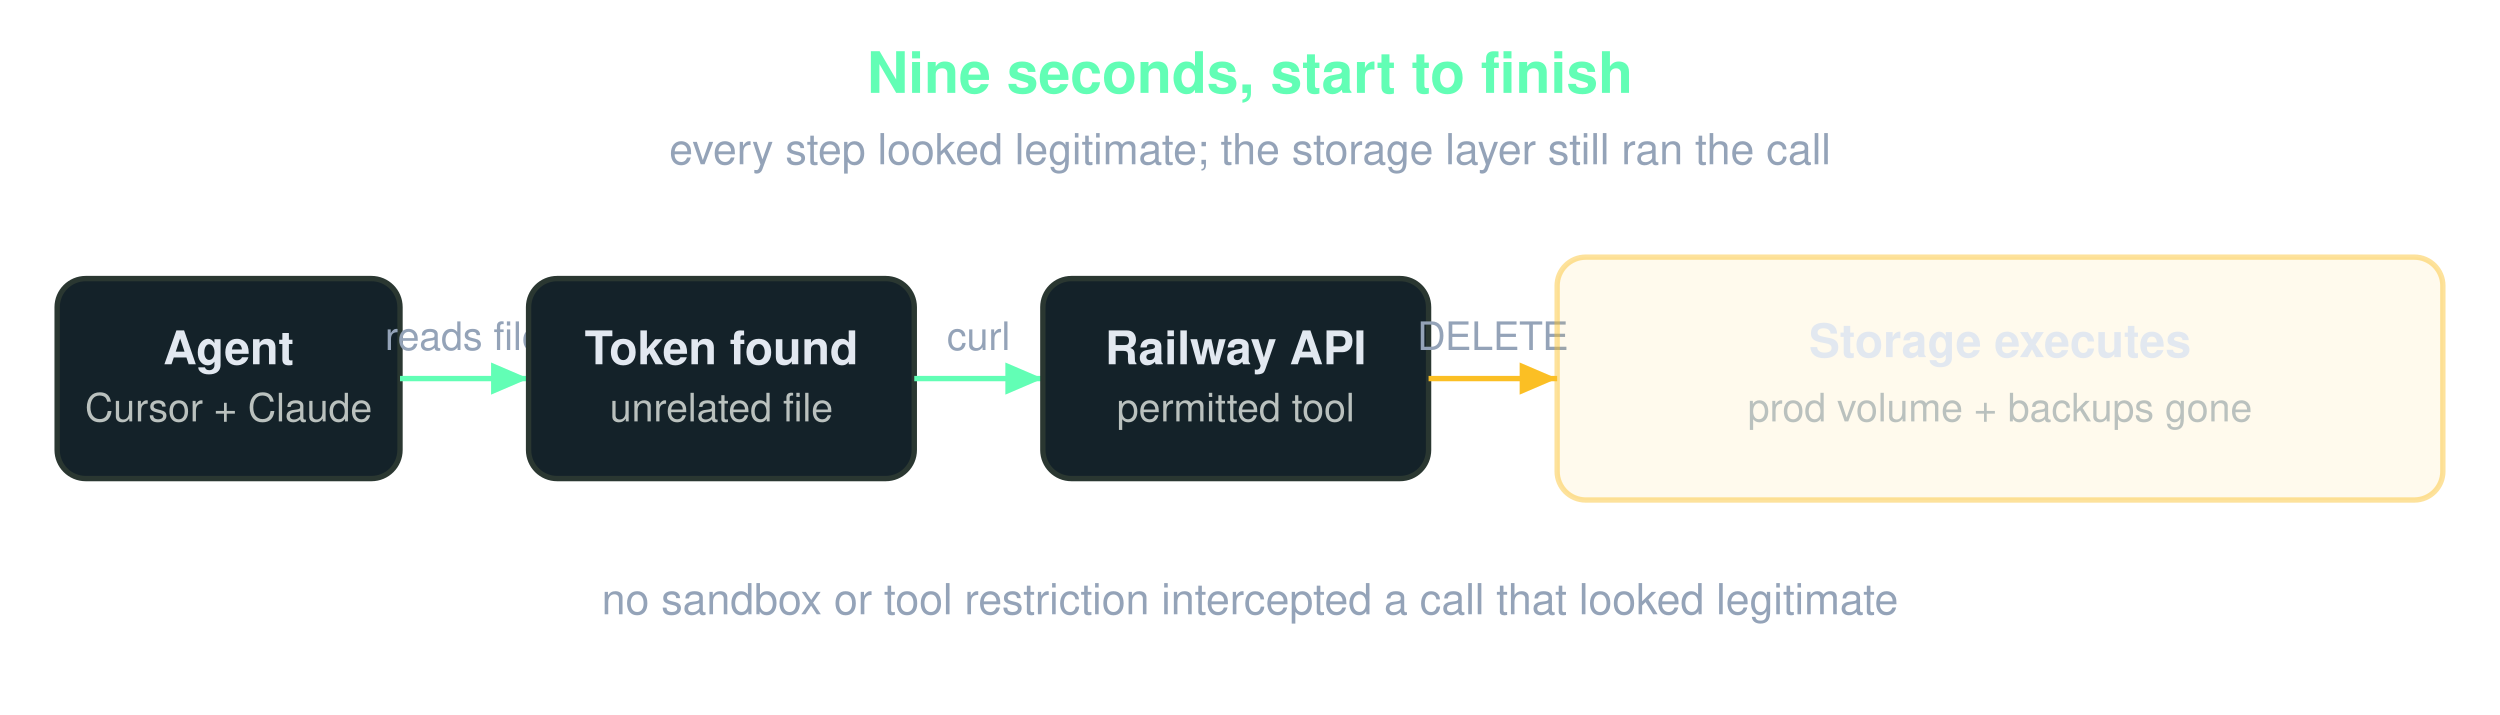
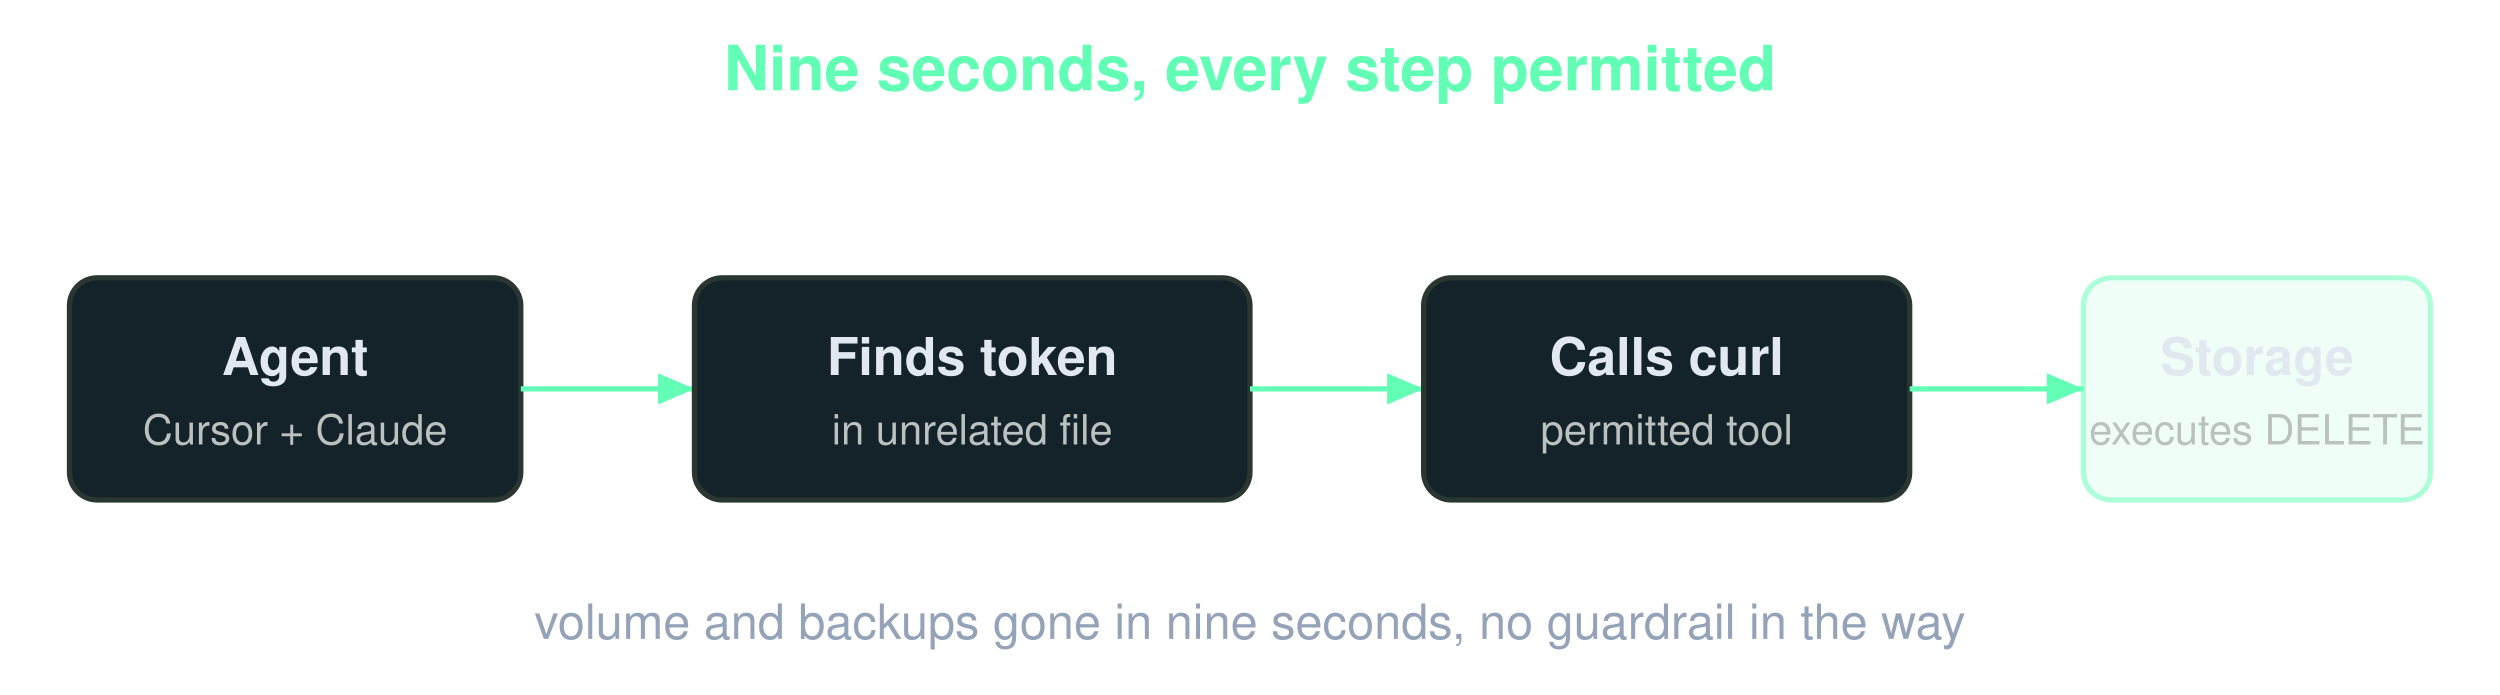
- <svg xmlns="http://www.w3.org/2000/svg" viewBox="0 0 700 200" width="700" height="200" style="background: transparent">
+ <svg xmlns="http://www.w3.org/2000/svg" viewBox="0 0 720 200" width="720" height="200" style="background: transparent">
  <style>
    text {
      font-family: "Hanken Grotesk", system-ui, -apple-system, "Segoe UI",
        Helvetica, Arial, sans-serif;
    }
    .title {
-       font-size: 16px;
+       font-size: 18px;
      fill: #62feb5;
      font-weight: 600;
    }
-     .sub {
-       font-size: 12px;
+     .caption {
+       font-size: 14px;
      fill: #94a3b8;
    }
    .label {
-       font-size: 13px;
+       font-size: 15px;
      fill: #e2e8f0;
      font-weight: 600;
    }
    .small {
-       font-size: 11px;
+       font-size: 12px;
      fill: #bac1be;
-     }
-     .edge {
-       font-size: 11px;
-       fill: #94a3b8;
    }
    .box {
      rx: 8;
      ry: 8;
      fill: #142229;
      stroke: #2a3731;
      stroke-width: 1.5;
    }
-     .danger {
+     .accent {
      rx: 8;
      ry: 8;
-       fill: rgba(251, 191, 36, 0.08);
-       stroke: rgba(251, 191, 36, 0.45);
+       fill: rgba(98, 254, 181, 0.1);
+       stroke: rgba(98, 254, 181, 0.5);
      stroke-width: 1.5;
    }
    .arrow {
      stroke: #62feb5;
-       stroke-width: 1.5;
-       fill: none;
-     }
-     .warn-arrow {
-       stroke: #fbbf24;
      stroke-width: 1.5;
      fill: none;
    }
  </style>
  <defs>
    <marker id="ah-inc" markerWidth="7" markerHeight="6" refX="7" refY="3" orient="auto">
      <polygon points="0 0, 7 3, 0 6" fill="#62feb5" />
    </marker>
-     <marker id="ah-warn" markerWidth="7" markerHeight="6" refX="7" refY="3" orient="auto">
-       <polygon points="0 0, 7 3, 0 6" fill="#fbbf24" />
-     </marker>
  </defs>
-   <text x="350" y="26" text-anchor="middle" class="title">
-     Nine seconds, start to finish
+   <text x="360" y="26" text-anchor="middle" class="title">
+     Nine seconds, every step permitted
  </text>
-   <text x="350" y="46" text-anchor="middle" class="sub">
-     every step looked legitimate; the storage layer still ran the call
+   <rect x="20" y="80" width="130" height="64" class="box" />
+   <text x="85" y="108" text-anchor="middle" class="label">Agent</text>
+   <text x="85" y="128" text-anchor="middle" class="small">Cursor + Claude</text>
+   <path d="M150 112 L200 112" class="arrow" marker-end="url(#ah-inc)" />
+   <rect x="200" y="80" width="160" height="64" class="box" />
+   <text x="280" y="108" text-anchor="middle" class="label">Finds token</text>
+   <text x="280" y="128" text-anchor="middle" class="small">in unrelated file</text>
+   <path d="M360 112 L410 112" class="arrow" marker-end="url(#ah-inc)" />
+   <rect x="410" y="80" width="140" height="64" class="box" />
+   <text x="480" y="108" text-anchor="middle" class="label">Calls curl</text>
+   <text x="480" y="128" text-anchor="middle" class="small">permitted tool</text>
+   <path d="M550 112 L600 112" class="arrow" marker-end="url(#ah-inc)" />
+   <rect x="600" y="80" width="100" height="64" class="accent" />
+   <text x="650" y="108" text-anchor="middle" class="label" fill="#62feb5">
+     Storage
  </text>
-   <rect x="16" y="78" width="96" height="56" class="box" />
-   <text x="64" y="102" text-anchor="middle" class="label">Agent</text>
-   <text x="64" y="118" text-anchor="middle" class="small">Cursor + Claude</text>
-   <path d="M112 106 L148 106" class="arrow" marker-end="url(#ah-inc)" />
-   <text x="130" y="98" text-anchor="middle" class="edge">reads file</text>
-   <rect x="148" y="78" width="108" height="56" class="box" />
-   <text x="202" y="102" text-anchor="middle" class="label">Token found</text>
-   <text x="202" y="118" text-anchor="middle" class="small">unrelated file</text>
-   <path d="M256 106 L292 106" class="arrow" marker-end="url(#ah-inc)" />
-   <text x="274" y="98" text-anchor="middle" class="edge">curl</text>
-   <rect x="292" y="78" width="108" height="56" class="box" />
-   <text x="346" y="102" text-anchor="middle" class="label">Railway API</text>
-   <text x="346" y="118" text-anchor="middle" class="small">permitted tool</text>
-   <path d="M400 106 L436 106" class="warn-arrow" marker-end="url(#ah-warn)" />
-   <text x="418" y="98" text-anchor="middle" class="edge">DELETE</text>
-   <rect x="436" y="72" width="248" height="68" class="danger" />
-   <text x="560" y="100" text-anchor="middle" class="label">Storage executes</text>
-   <text x="560" y="118" text-anchor="middle" class="small">prod volume + backups gone</text>
-   <text x="350" y="172" text-anchor="middle" class="sub">
-     no sandbox or tool restriction intercepted a call that looked legitimate
+   <text x="650" y="128" text-anchor="middle" class="small">executes DELETE</text>
+   <text x="360" y="184" text-anchor="middle" class="caption">
+     volume and backups gone in nine seconds, no guardrail in the way
  </text>
</svg>
